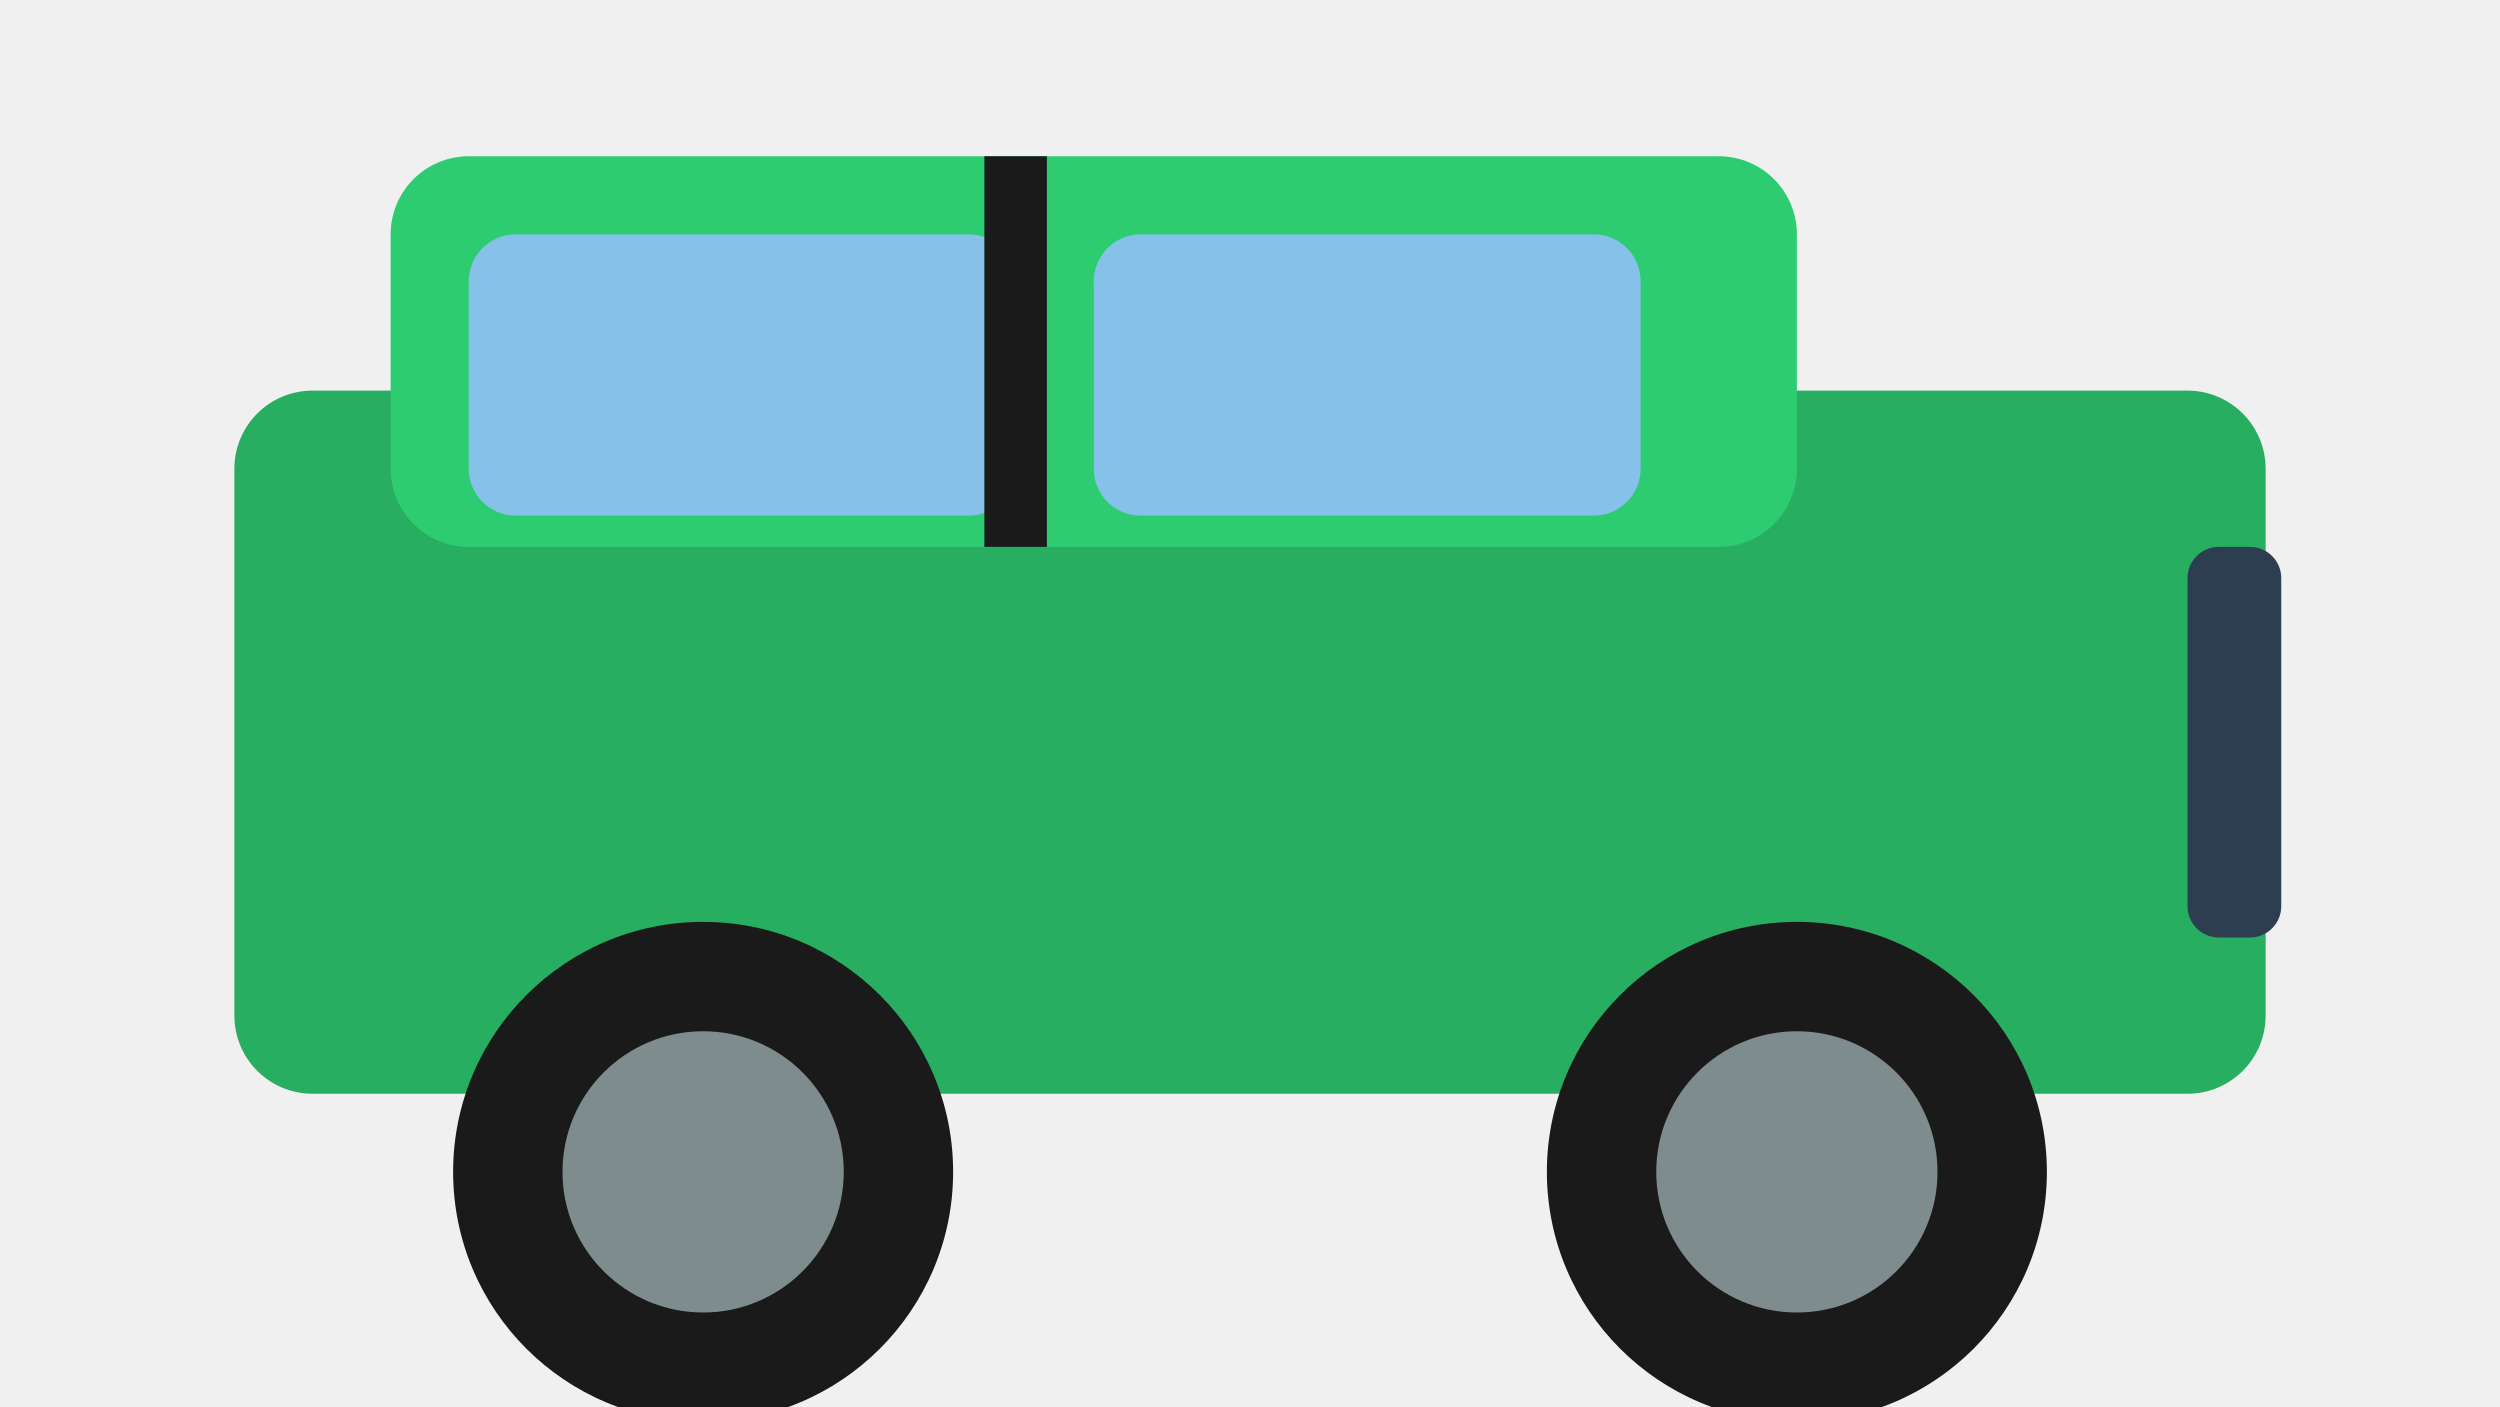
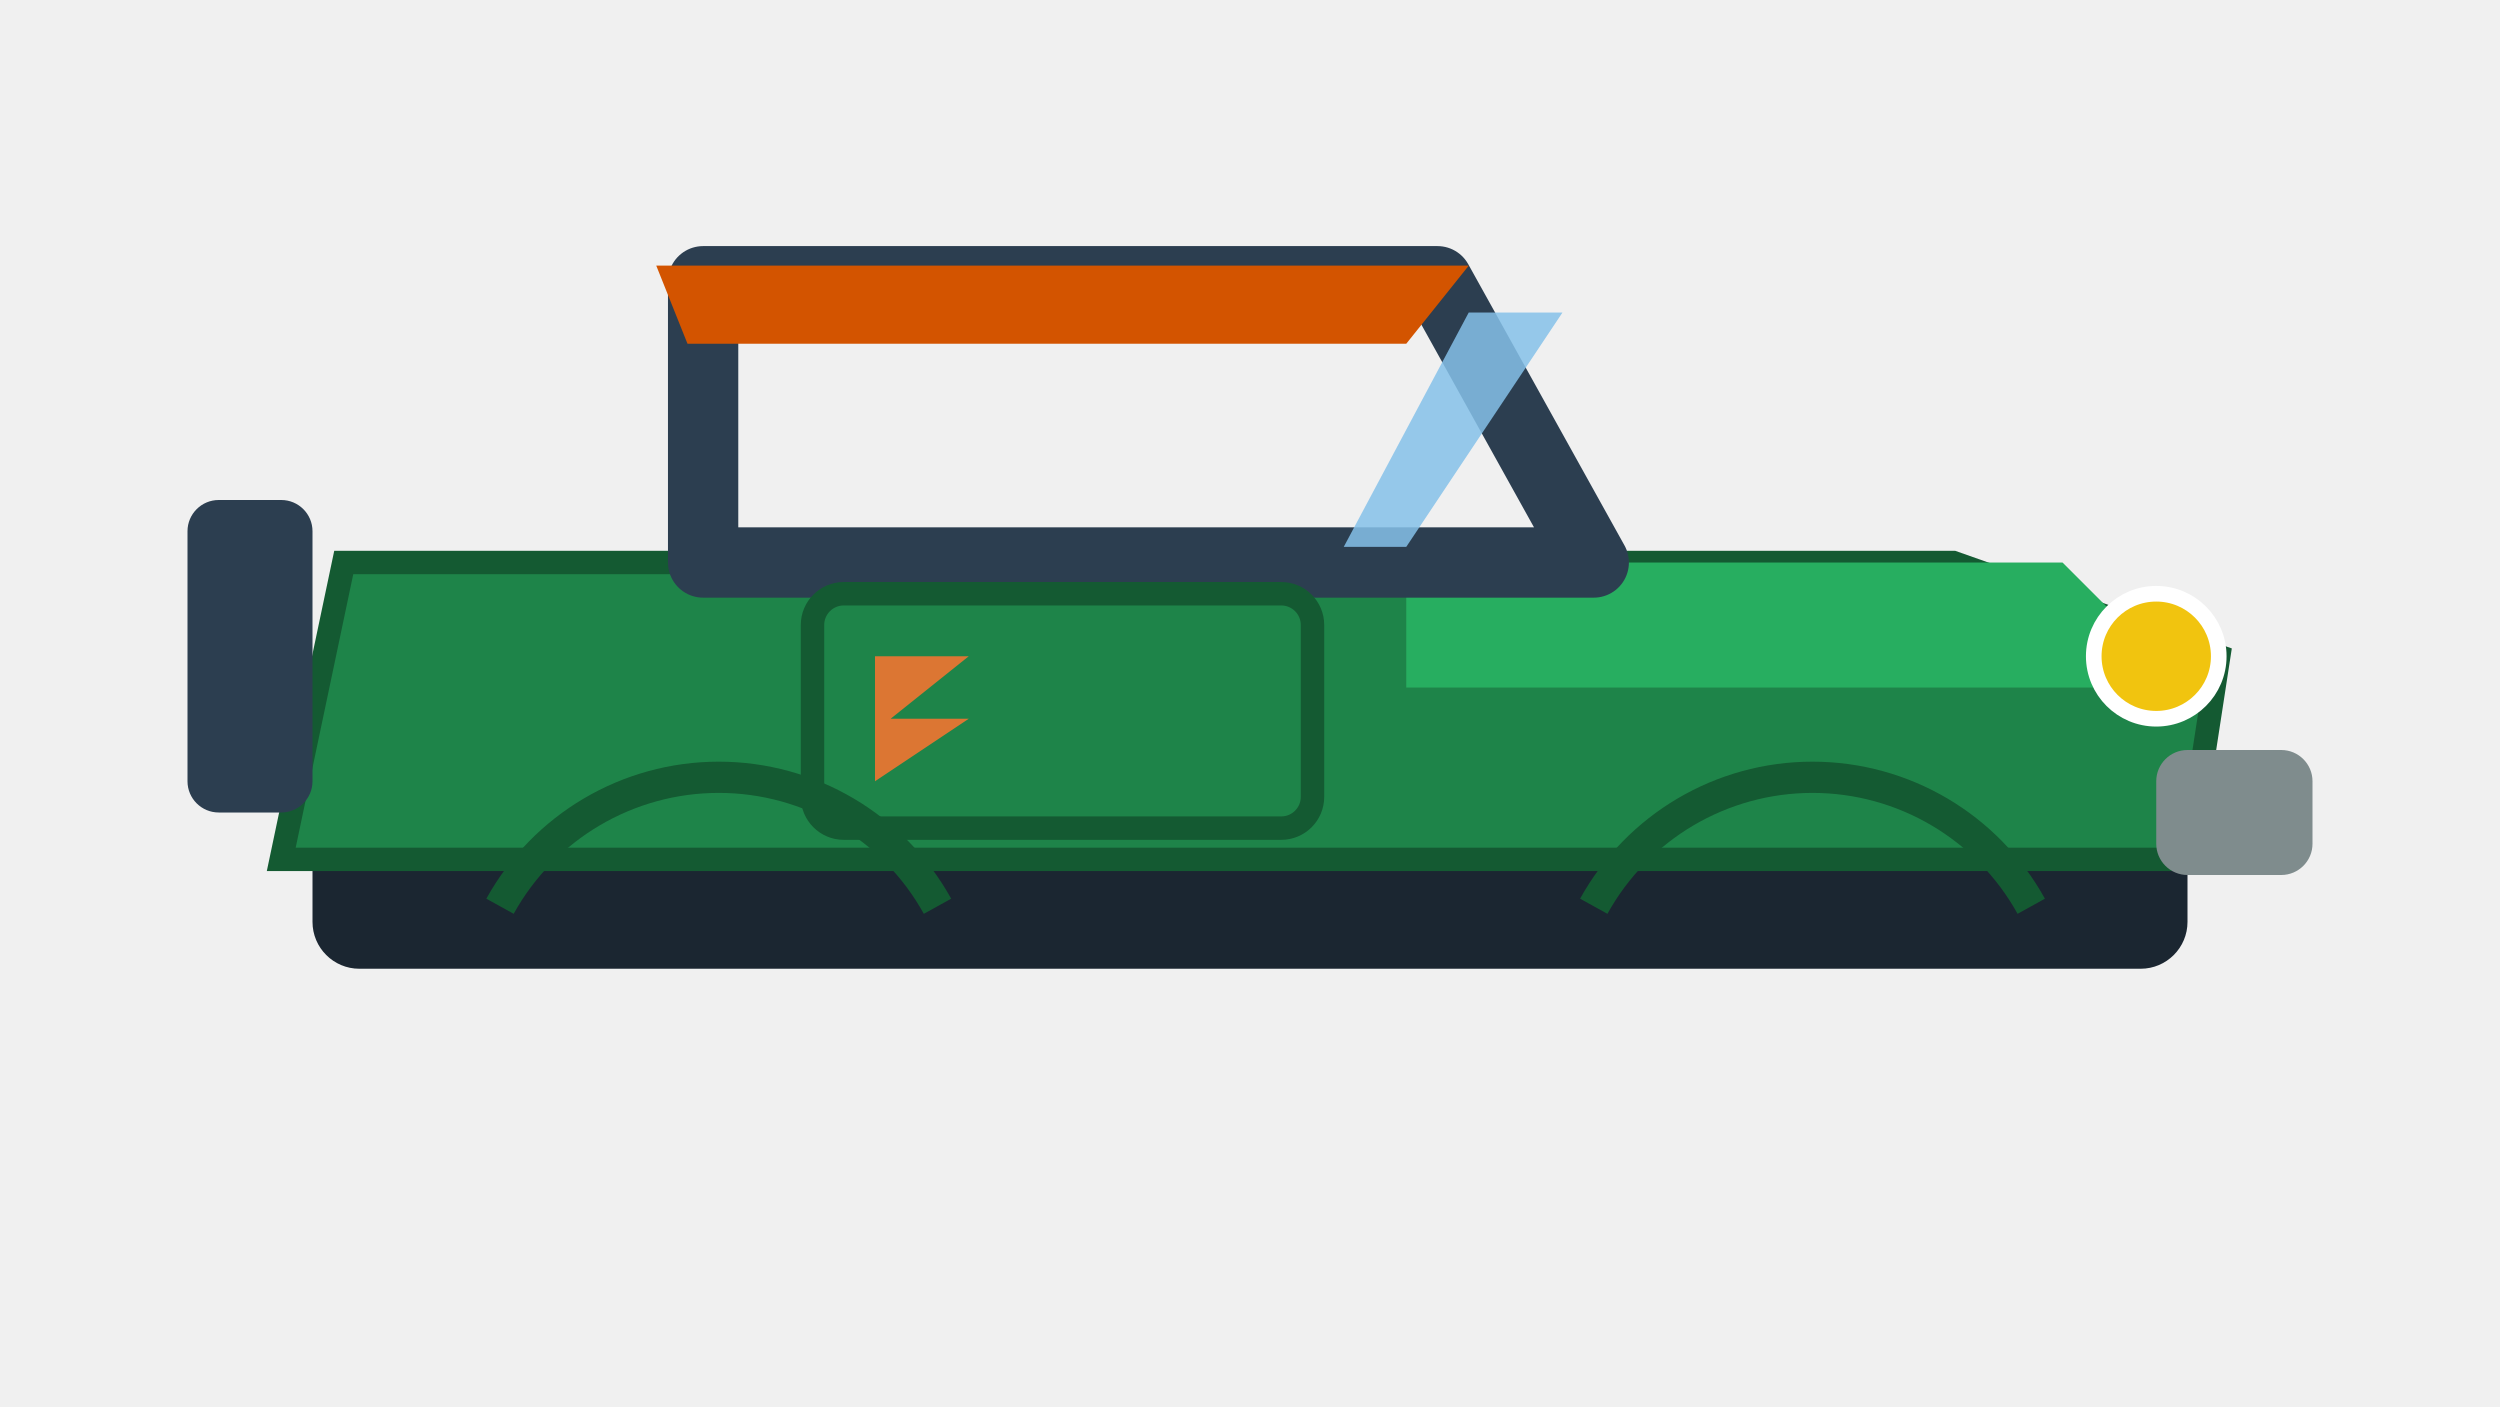
<svg xmlns="http://www.w3.org/2000/svg" width="160" height="90" viewBox="0 0 160 90">
-   <rect x="15" y="25" width="130" height="45" rx="5" fill="#27ae60" />
-   <rect x="25" y="10" width="90" height="25" rx="5" fill="#2ecc71" />
-   <rect x="30" y="15" width="35" height="18" rx="3" fill="#85c1e9" />
-   <rect x="70" y="15" width="35" height="18" rx="3" fill="#85c1e9" />
-   <line x1="65" y1="10" x2="65" y2="35" stroke="#1a1a1a" stroke-width="4" />
-   <circle cx="45" cy="75" r="16" fill="#1a1a1a" />
-   <circle cx="45" cy="75" r="9" fill="#7f8c8d" />
-   <circle cx="115" cy="75" r="16" fill="#1a1a1a" />
-   <circle cx="115" cy="75" r="9" fill="#7f8c8d" />
-   <rect x="140" y="35" width="6" height="25" rx="2" fill="#2c3e50" />
+   <rect x="20" y="52" width="120" height="10" rx="3" fill="#1b2631" />
+   <path d="M 18 55 L 22 36 L 125 36 L 142 42 L 140 55 Z" fill="#1e8449" stroke="#145a32" stroke-width="1.5" />
+   <path d="M 90 36 L 132 36 L 140 44 L 90 44 Z" fill="#27ae60" />
+   <circle cx="138" cy="42" r="4" fill="#f1c40f" stroke="#ffffff" stroke-width="1" />
+   <rect x="138" y="48" width="10" height="8" rx="2" fill="#7f8c8d" />
+   <path d="M 45 36 L 45 18 L 92 18 L 102 36 Z" fill="none" stroke="#2c3e50" stroke-width="4.5" stroke-linejoin="round" />
+   <path d="M 86 35 L 94 20 L 100 20 L 90 35 Z" fill="#85c1e9" opacity="0.85" />
+   <path d="M 42 17 L 94 17 L 90 22 L 44 22 Z" fill="#d35400" />
+   <rect x="52" y="38" width="32" height="15" rx="2" fill="none" stroke="#145a32" stroke-width="1.5" />
+   <path d="M 56 42 L 62 42 L 57 46 L 62 46 L 56 50 Z" fill="#dc7633" />
+   <rect x="12" y="32" width="8" height="20" rx="2" fill="#2c3e50" />
+   <path d="M 32 58 A 16 16 0 0 1 60 58" fill="none" stroke="#145a32" stroke-width="2" />
+   <path d="M 102 58 A 16 16 0 0 1 130 58" fill="none" stroke="#145a32" stroke-width="2" />
</svg>
